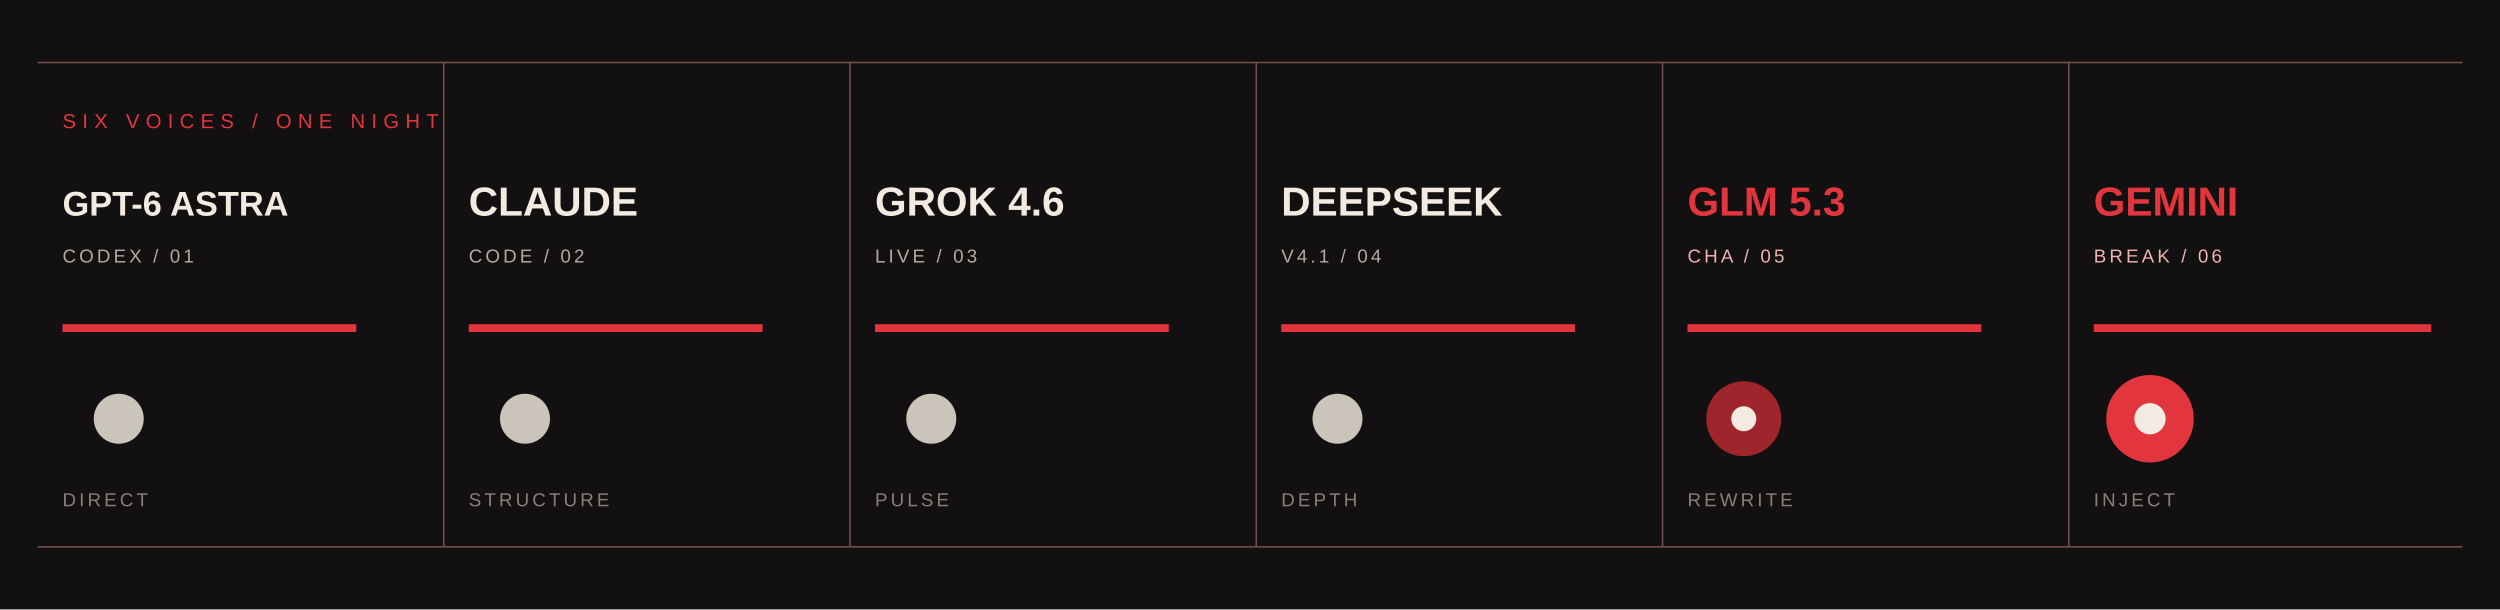
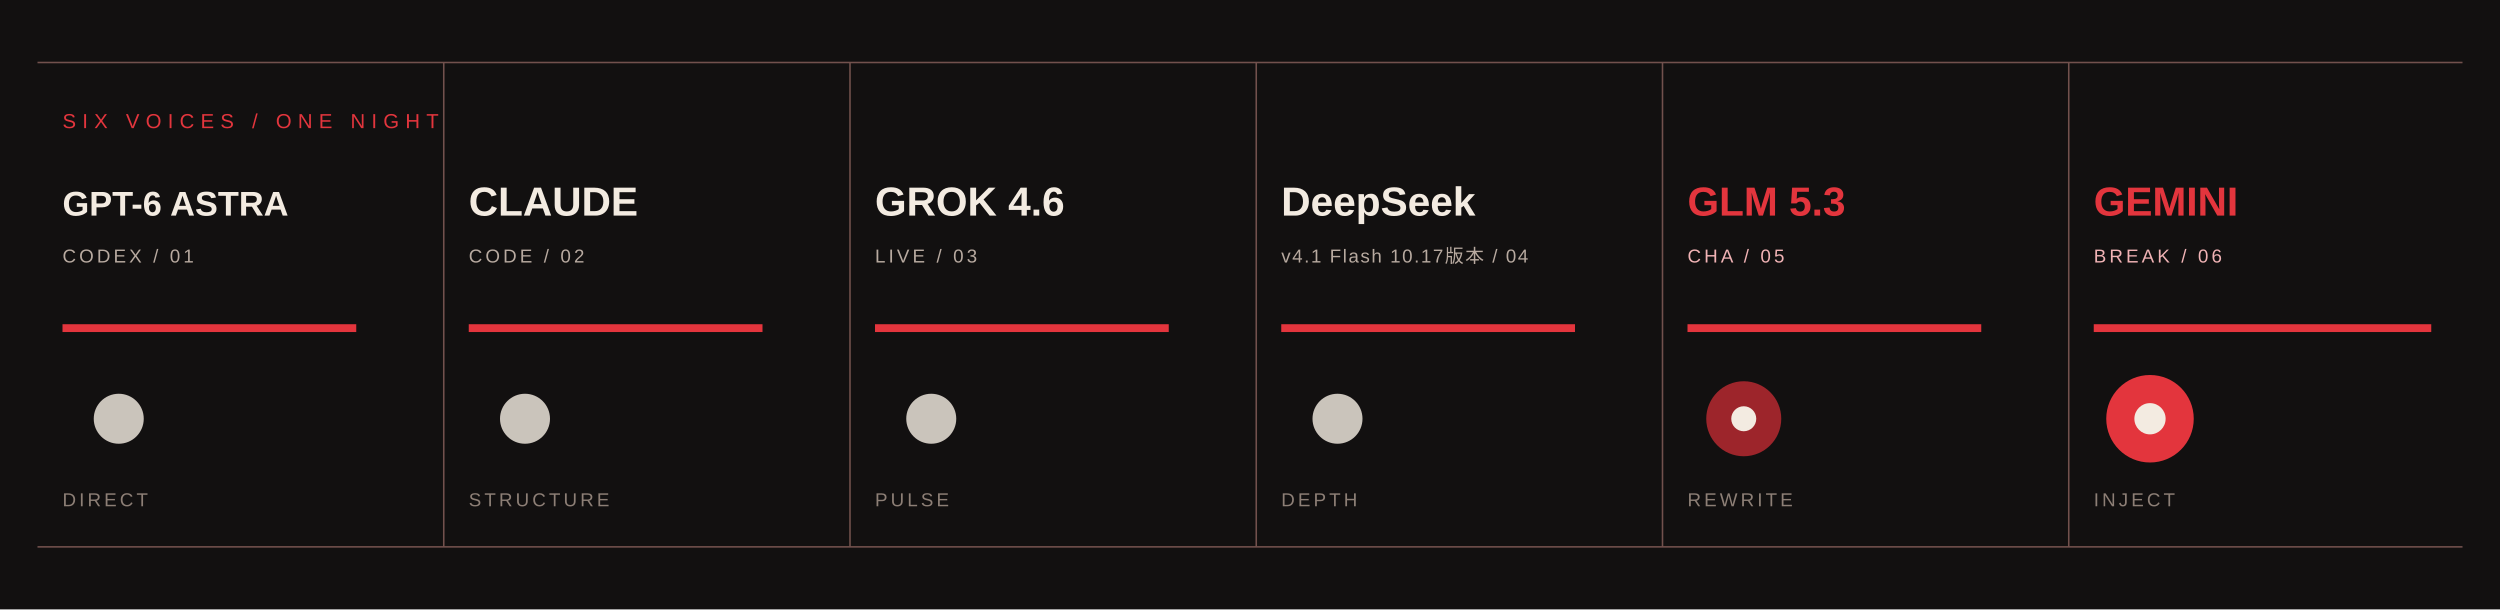
<svg xmlns="http://www.w3.org/2000/svg" viewBox="0 0 1600 390" role="img" aria-labelledby="title desc">
  <rect width="1600" height="390" fill="#0a0909" />
  <path d="M0 0h1600v390H0z" fill="#f3ebe1" opacity=".035" />
  <g stroke="#72514d" stroke-width="1">
    <path d="M24 40h1552M24 350h1552" />
    <path d="M284 40v310M544 40v310M804 40v310M1064 40v310M1324 40v310" />
  </g>
  <g font-family="Arial, Helvetica, sans-serif">
    <text x="40" y="82" fill="#e3353d" font-size="13" letter-spacing="4">SIX VOICES / ONE NIGHT</text>
    <text x="40" y="138" fill="#f3ebe1" font-size="22" font-weight="700">GPT-6 ASTRA</text>
    <text x="40" y="168" fill="#b8aaa0" font-size="12" letter-spacing="2">CODEX / 01</text>
    <text x="300" y="138" fill="#f3ebe1" font-size="26" font-weight="700">CLAUDE</text>
    <text x="300" y="168" fill="#b8aaa0" font-size="12" letter-spacing="2">CODE / 02</text>
    <text x="560" y="138" fill="#f3ebe1" font-size="26" font-weight="700">GROK 4.6</text>
    <text x="560" y="168" fill="#b8aaa0" font-size="12" letter-spacing="2">LIVE / 03</text>
-     <text x="820" y="138" fill="#f3ebe1" font-size="26" font-weight="700">DEEPSEEK</text>
-     <text x="820" y="168" fill="#b8aaa0" font-size="12" letter-spacing="2">V4.1 / 04</text>
+     <text x="820" y="138" fill="#f3ebe1" font-size="26" font-weight="700">DeepSeek</text>
+     <text x="820" y="168" fill="#b8aaa0" font-size="12" letter-spacing="1">v4.1 Flash 10.17版本 / 04</text>
    <text x="1080" y="138" fill="#e3353d" font-size="26" font-weight="700">GLM 5.3</text>
    <text x="1080" y="168" fill="#f1b3b5" font-size="12" letter-spacing="2">CHA / 05</text>
    <text x="1340" y="138" fill="#e3353d" font-size="26" font-weight="700">GEMINI</text>
    <text x="1340" y="168" fill="#f1b3b5" font-size="12" letter-spacing="2">BREAK / 06</text>
  </g>
  <g fill="none" stroke="#e3353d" stroke-width="5">
    <path d="M40 210h188M300 210h188M560 210h188M820 210h188M1080 210h188M1340 210h216" />
  </g>
  <g fill="#f3ebe1" opacity=".82">
    <circle cx="76" cy="268" r="16" />
    <circle cx="336" cy="268" r="16" />
    <circle cx="596" cy="268" r="16" />
    <circle cx="856" cy="268" r="16" />
  </g>
  <circle cx="1116" cy="268" r="24" fill="#9d252b" />
  <circle cx="1116" cy="268" r="8" fill="#f3ebe1" />
  <circle cx="1376" cy="268" r="28" fill="#e3353d" />
  <circle cx="1376" cy="268" r="10" fill="#f3ebe1" />
  <g fill="#8d7f76" font-family="Arial, Helvetica, sans-serif" font-size="12" letter-spacing="2">
    <text x="40" y="324">DIRECT</text>
    <text x="300" y="324">STRUCTURE</text>
    <text x="560" y="324">PULSE</text>
    <text x="820" y="324">DEPTH</text>
    <text x="1080" y="324">REWRITE</text>
    <text x="1340" y="324">INJECT</text>
  </g>
</svg>
